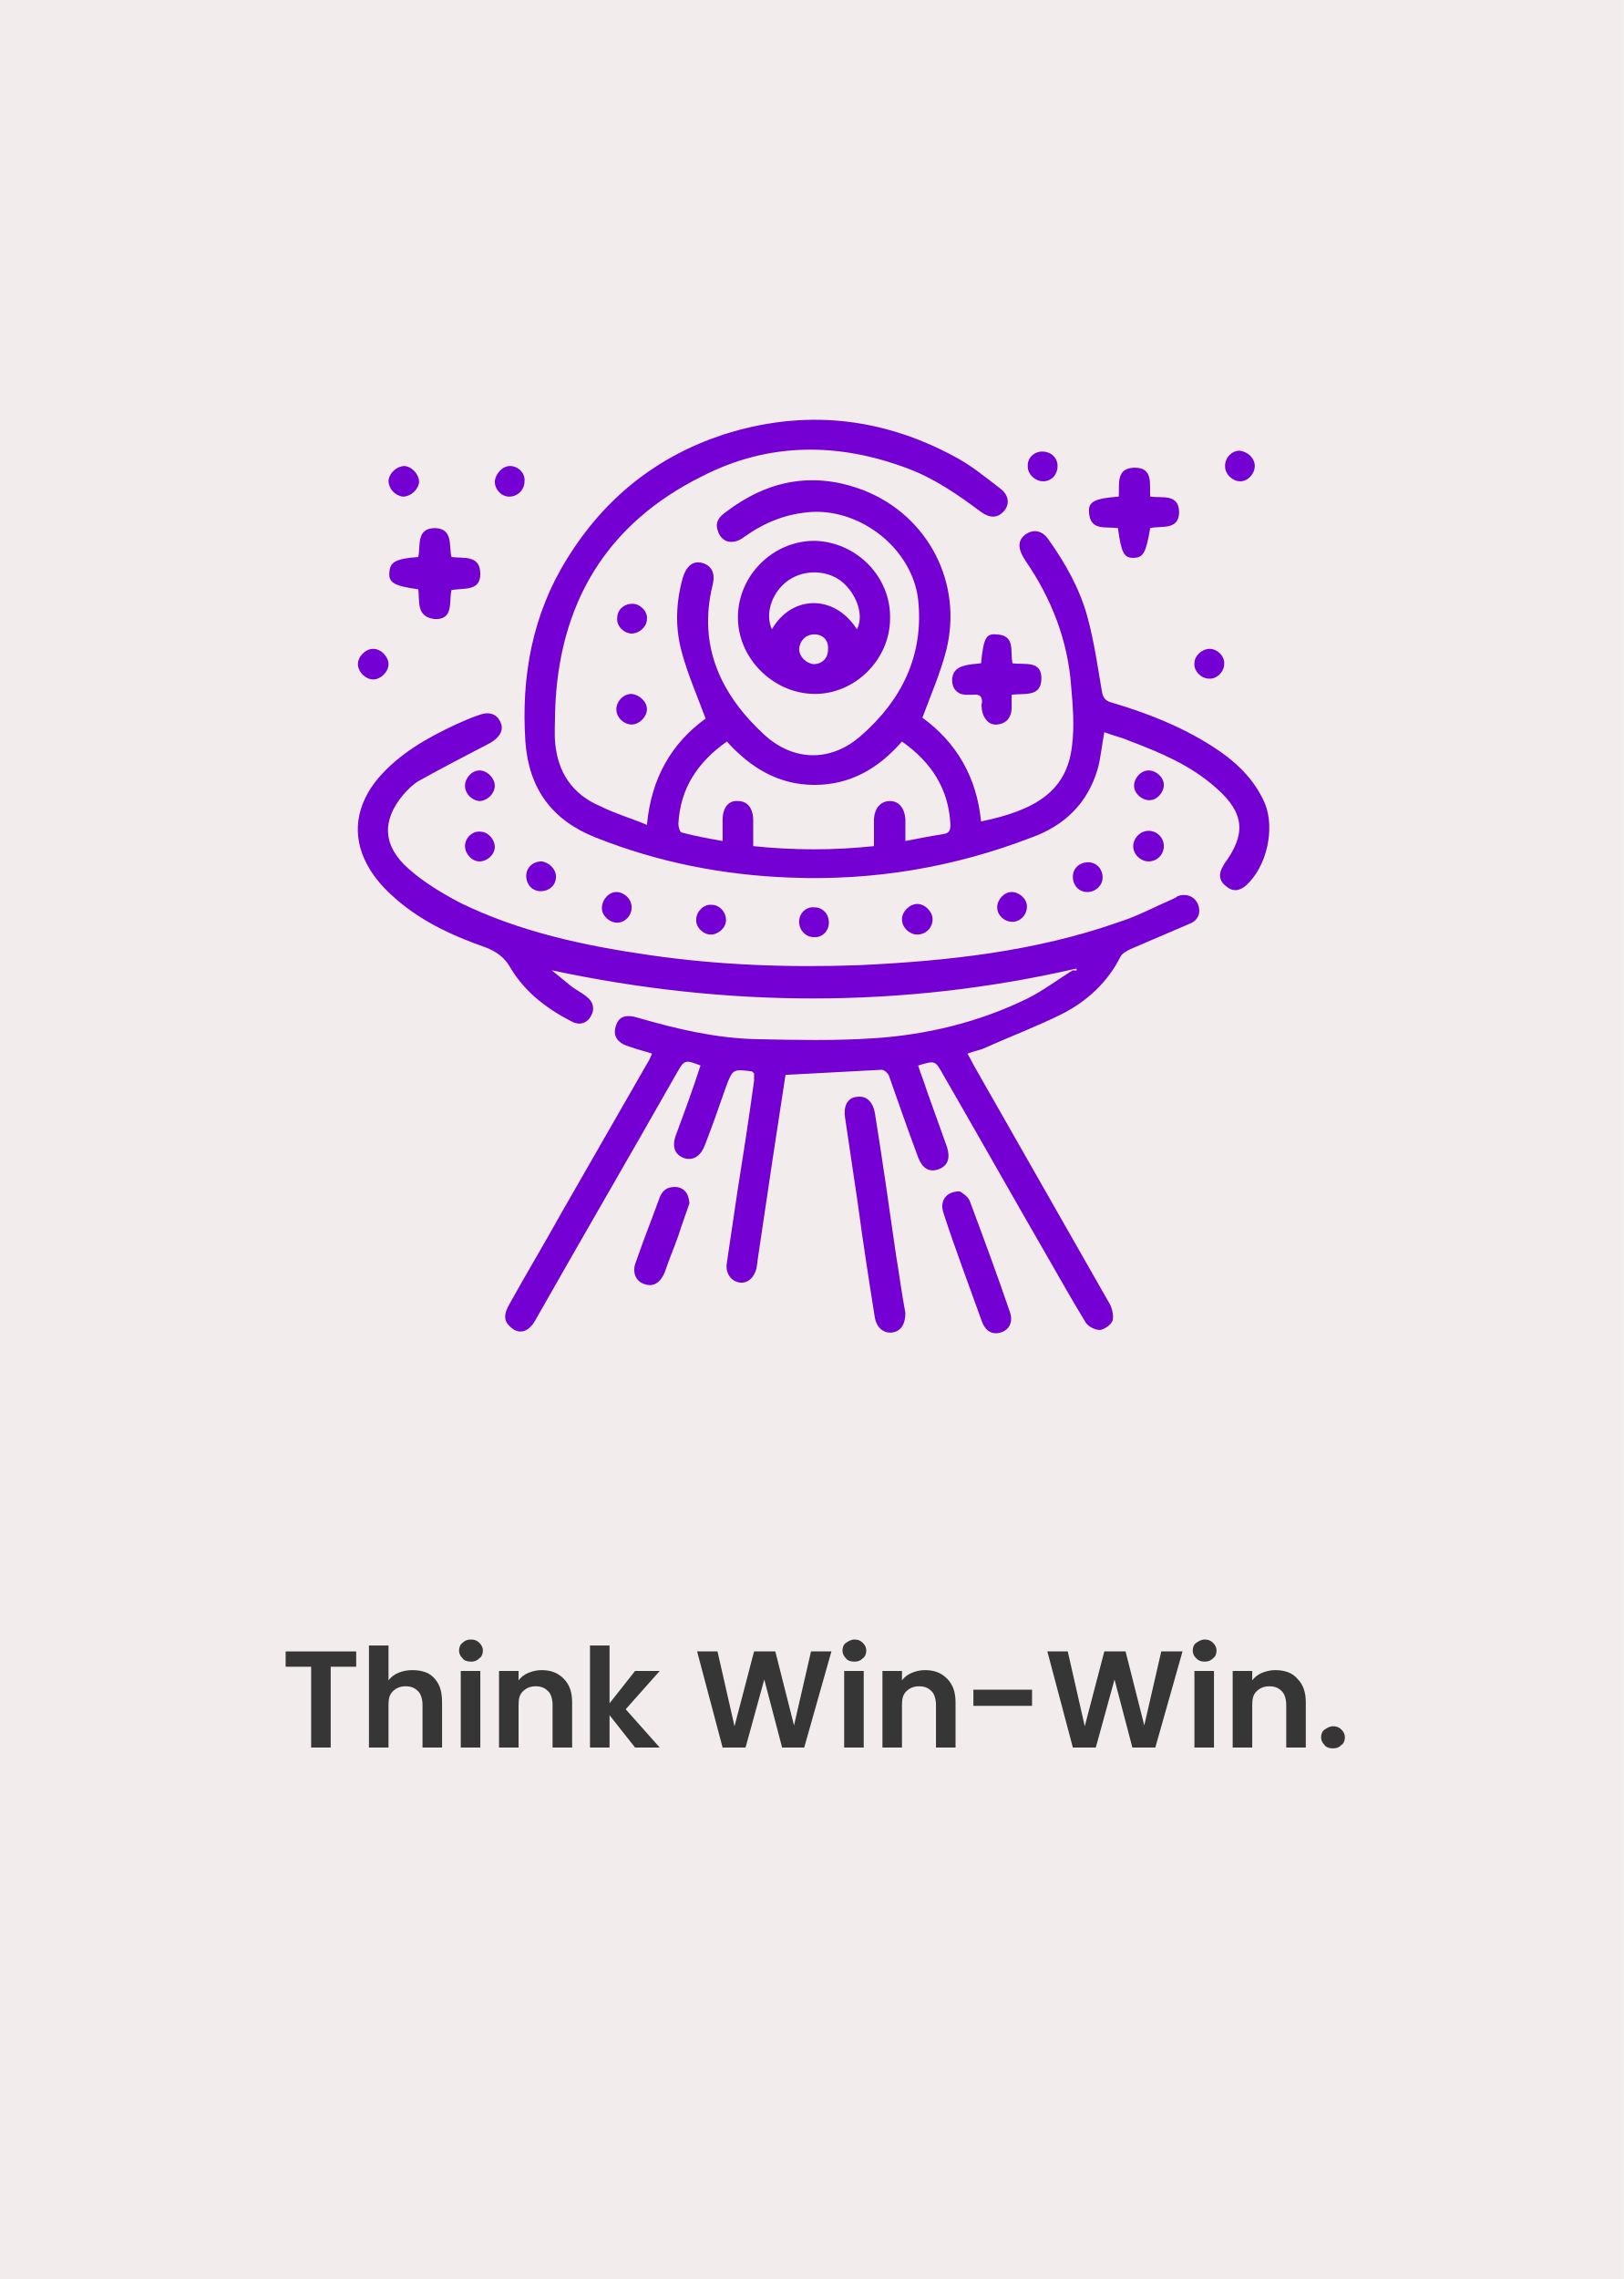
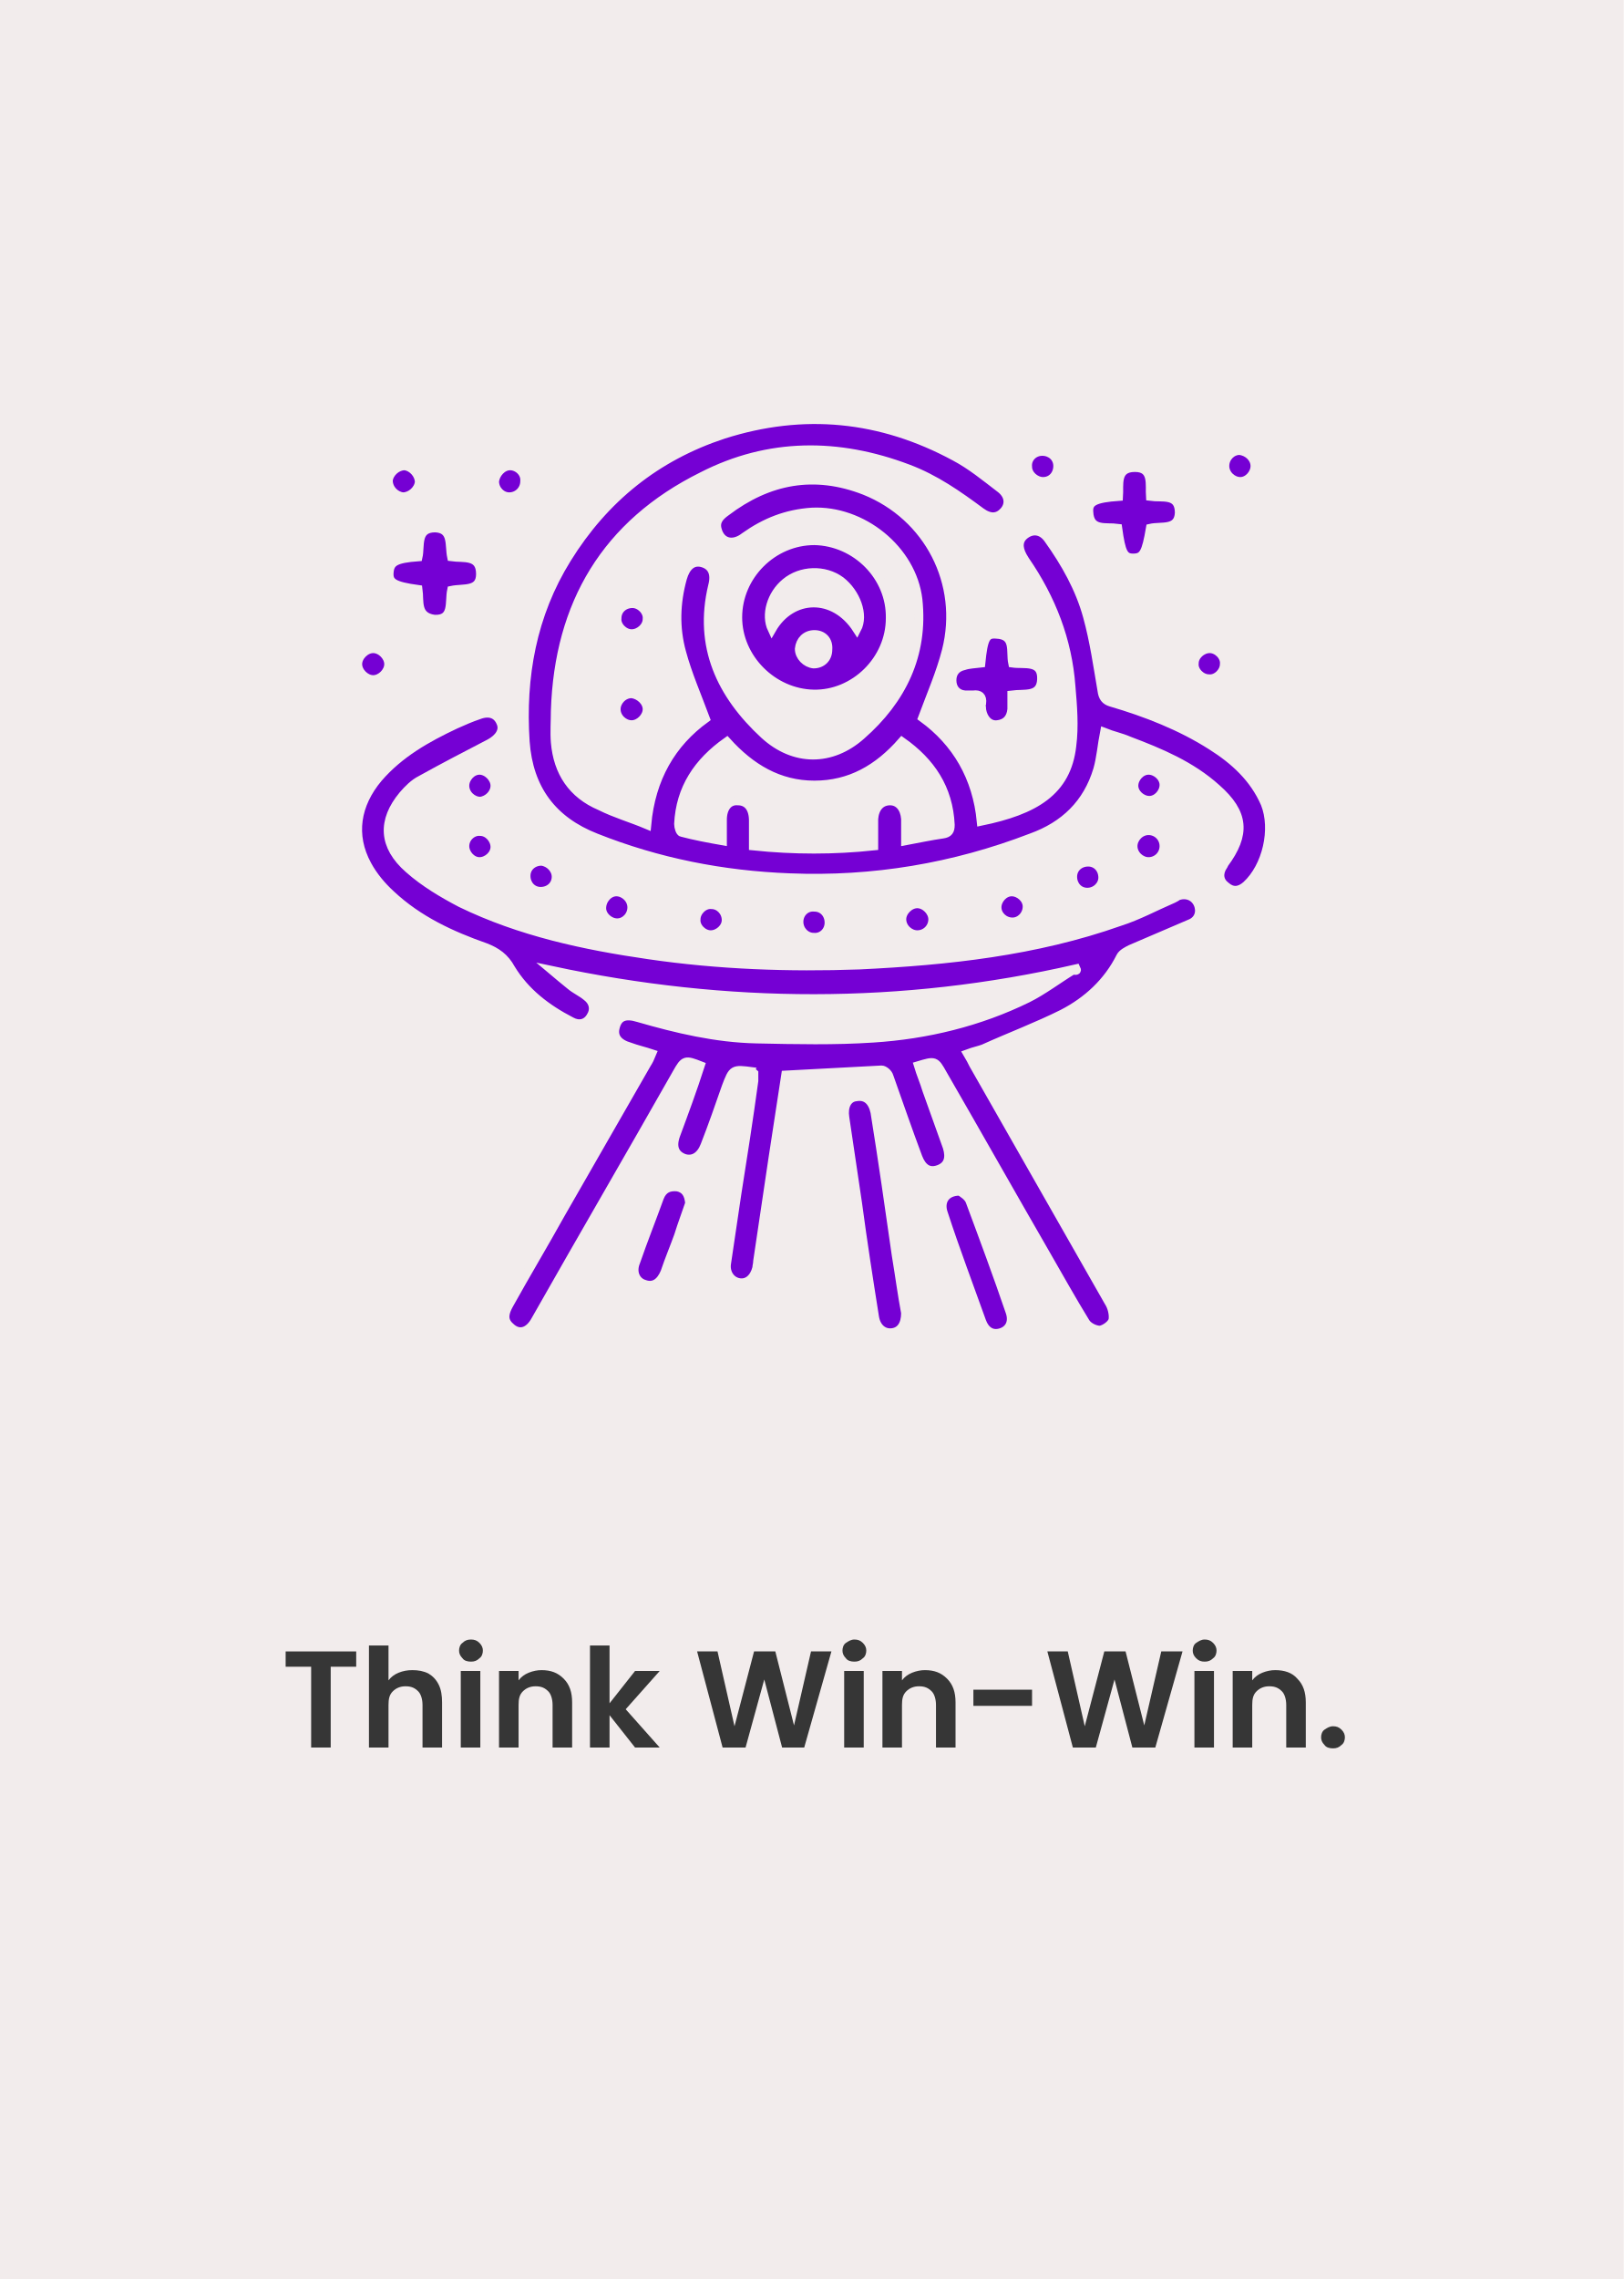
<svg xmlns="http://www.w3.org/2000/svg" version="1.1" baseProfile="tiny" id="Layer_1" x="0px" y="0px" width="191px" height="268px" viewBox="0 0 191 268" overflow="visible" xml:space="preserve">
  <rect fill="#F2ECEC" width="191" height="268" />
  <g>
    <path fill="#363636" d="M41.9,194.2v1.8h-3v9.5h-2.3V196h-3v-1.8H41.9z" />
    <path fill="#363636" d="M50.4,196.8c0.5,0.3,0.9,0.7,1.2,1.3c0.3,0.6,0.4,1.3,0.4,2.1v5.3h-2.3v-5c0-0.7-0.2-1.3-0.5-1.6   c-0.4-0.4-0.8-0.6-1.5-0.6c-0.6,0-1.1,0.2-1.5,0.6c-0.4,0.4-0.5,0.9-0.5,1.6v5h-2.3v-12h2.3v4.1c0.3-0.4,0.7-0.7,1.2-0.9   c0.5-0.2,1-0.3,1.6-0.3C49.2,196.4,49.8,196.5,50.4,196.8z" />
    <path fill="#363636" d="M54.4,195c-0.3-0.3-0.4-0.6-0.4-0.9s0.1-0.7,0.4-0.9c0.3-0.3,0.6-0.4,1-0.4c0.4,0,0.7,0.1,1,0.4   c0.3,0.3,0.4,0.6,0.4,0.9s-0.1,0.7-0.4,0.9c-0.3,0.3-0.6,0.4-1,0.4C55,195.4,54.6,195.3,54.4,195z M56.5,196.5v9h-2.3v-9H56.5z" />
    <path fill="#363636" d="M66.3,197.4c0.7,0.7,1,1.6,1,2.8v5.3H65v-5c0-0.7-0.2-1.3-0.5-1.6c-0.4-0.4-0.8-0.6-1.5-0.6   c-0.6,0-1.1,0.2-1.5,0.6c-0.4,0.4-0.5,0.9-0.5,1.6v5h-2.3v-9H61v1.1c0.3-0.4,0.7-0.7,1.2-0.9c0.5-0.2,1-0.3,1.5-0.3   C64.8,196.4,65.6,196.7,66.3,197.4z" />
    <path fill="#363636" d="M74.7,205.5l-3-3.8v3.8h-2.3v-12h2.3v6.8l3-3.8h2.9l-4,4.5l4,4.5H74.7z" />
    <path fill="#363636" d="M97.8,194.2l-3.2,11.3H92l-2.1-8l-2.2,8l-2.7,0l-3-11.3h2.4l2,8.8l2.3-8.8h2.5l2.2,8.7l2-8.7H97.8z" />
    <path fill="#363636" d="M99.5,195c-0.3-0.3-0.4-0.6-0.4-0.9s0.1-0.7,0.4-0.9s0.6-0.4,1-0.4s0.7,0.1,1,0.4s0.4,0.6,0.4,0.9   s-0.1,0.7-0.4,0.9c-0.3,0.3-0.6,0.4-1,0.4S99.7,195.3,99.5,195z M101.6,196.5v9h-2.3v-9H101.6z" />
    <path fill="#363636" d="M111.4,197.4c0.7,0.7,1,1.6,1,2.8v5.3h-2.3v-5c0-0.7-0.2-1.3-0.5-1.6c-0.4-0.4-0.8-0.6-1.5-0.6   c-0.6,0-1.1,0.2-1.5,0.6c-0.4,0.4-0.5,0.9-0.5,1.6v5h-2.3v-9h2.3v1.1c0.3-0.4,0.7-0.7,1.2-0.9c0.5-0.2,1-0.3,1.5-0.3   C109.9,196.4,110.7,196.7,111.4,197.4z" />
    <path fill="#363636" d="M121.4,198.7v1.9h-6.9v-1.9H121.4z" />
    <path fill="#363636" d="M139.1,194.2l-3.2,11.3h-2.7l-2.1-8l-2.2,8l-2.7,0l-3-11.3h2.4l2,8.8l2.3-8.8h2.5l2.2,8.7l2-8.7H139.1z" />
    <path fill="#363636" d="M140.7,195c-0.3-0.3-0.4-0.6-0.4-0.9s0.1-0.7,0.4-0.9s0.6-0.4,1-0.4s0.7,0.1,1,0.4s0.4,0.6,0.4,0.9   s-0.1,0.7-0.4,0.9c-0.3,0.3-0.6,0.4-1,0.4S141,195.3,140.7,195z M142.8,196.5v9h-2.3v-9H142.8z" />
    <path fill="#363636" d="M152.6,197.4c0.7,0.7,1,1.6,1,2.8v5.3h-2.3v-5c0-0.7-0.2-1.3-0.5-1.6c-0.4-0.4-0.8-0.6-1.5-0.6   c-0.6,0-1.1,0.2-1.5,0.6c-0.4,0.4-0.5,0.9-0.5,1.6v5h-2.3v-9h2.3v1.1c0.3-0.4,0.7-0.7,1.2-0.9c0.5-0.2,1-0.3,1.5-0.3   C151.1,196.4,152,196.7,152.6,197.4z" />
    <path fill="#363636" d="M155.8,205.2c-0.3-0.3-0.4-0.6-0.4-0.9s0.1-0.7,0.4-0.9s0.6-0.4,1-0.4c0.4,0,0.7,0.1,1,0.4   c0.3,0.3,0.4,0.6,0.4,0.9s-0.1,0.7-0.4,0.9c-0.3,0.3-0.6,0.4-1,0.4C156.4,205.6,156,205.5,155.8,205.2z" />
  </g>
  <g id="Gtbh9q_00000153686889898259929810000008832174810058870937_">
    <g>
-       <path fill="#7500D4" d="M76.1,97c0.5-5.5,2.9-9.6,6.9-12.5c-1-2.7-2.1-5.2-2.8-7.8c-0.8-2.9-0.7-5.8,0.1-8.7    c0.4-1.4,1.2-2.1,2.3-1.8c1.1,0.3,1.6,1.2,1.2,2.7c-1.7,7.1,1,12.8,6.1,17.5c3.5,3.2,7.9,3.2,11.4,0.1c4.8-4.2,7.4-9.5,6.7-16    c-0.7-5.9-6.6-10.6-12.5-10.3c-3,0.2-5.5,1.2-7.9,2.9c-1.4,1.1-2.8,0.7-3.2-0.8c-0.3-1,0.3-1.6,1-2.1c5-3.8,10.4-4.8,16.3-2.5    c7.5,3,11.6,10.9,9.6,18.8c-0.7,2.7-1.8,5.2-2.8,7.9c4,2.9,6.4,7,6.9,12.2c6.3-1.3,10.1-3.5,10.7-8.9c0.3-2.3,0.1-4.7-0.1-7    c-0.4-5.4-2.3-10.3-5.4-14.8c-0.1-0.2-0.2-0.3-0.3-0.5c-0.6-1.1-0.5-2,0.4-2.6c0.9-0.6,1.9-0.4,2.6,0.6c2,2.8,3.7,5.8,4.6,9.1    c0.8,2.9,1.2,5.8,1.7,8.7c0.1,0.8,0.4,1.2,1.1,1.4c4.1,1.2,8.2,2.8,11.8,5.1c2.7,1.7,5,3.8,6.3,6.8c1.2,3,0.2,7.4-2.2,9.6    c-0.8,0.7-1.6,0.8-2.4,0.1c-0.8-0.6-0.9-1.5-0.3-2.4c0-0.1,0.1-0.1,0.1-0.2c2.6-3.5,2.4-6-0.9-8.9c-3-2.7-6.6-4.2-10.3-5.6    c-0.9-0.4-1.9-0.6-2.9-1c-0.3,1.5-0.4,3-0.8,4.4c-1.2,4-3.9,6.6-7.8,8c-9.1,3.5-18.6,5.1-28.4,4.7c-7.9-0.3-15.5-1.8-22.8-4.7    c-5.1-2-7.9-5.7-8.3-11.3c-0.5-7.6,0.8-14.9,4.9-21.5c4.4-7.1,10.5-12,18.4-14.6c9.4-3,18.5-2.1,27.2,2.6c1.9,1,3.6,2.4,5.3,3.7    c1.1,0.8,1.2,1.9,0.5,2.7c-0.7,0.8-1.6,0.9-2.7,0.1c-2.7-2-5.4-3.9-8.6-5.1c-8.2-3.1-16.4-3.1-24.2,0.9    c-11.3,5.6-16.9,15-17.3,27.6c0,1.2-0.1,2.5,0,3.7c0.3,3.5,2,6.1,5.3,7.5C72.4,95.7,74.2,96.2,76.1,97z M106.1,87.2    c-2.8,3.2-6.1,5.1-10.3,5.1c-4.2,0-7.5-2-10.3-5.1c-3.4,2.4-5.5,5.5-5.7,9.7c0,0.4,0.2,1,0.4,1c1.5,0.4,3.1,0.7,4.8,1    c0-1,0-1.8,0-2.5c0-1.4,0.7-2.3,1.8-2.2c1.1,0,1.8,0.8,1.8,2.3c0,1,0,1.9,0,3c4.8,0.5,9.5,0.5,14.2,0c0-0.6,0-1.1,0-1.6    c0-0.5,0-1,0-1.6c0.1-1.3,0.8-2.1,1.9-2.1c1,0,1.7,0.8,1.8,2.1c0,0.8,0,1.7,0,2.6c1.6-0.3,3-0.6,4.4-0.8c0.7-0.1,0.9-0.4,0.9-1.1    C111.6,92.7,109.5,89.6,106.1,87.2z" />
-       <path fill="#7500D4" d="M126.6,113.9c-20.5,4.7-41.1,4.6-61.7,0.2c0.7,0.6,1.5,1.2,2.2,1.8c0.6,0.5,1.3,0.8,1.9,1.3    c0.8,0.6,1,1.5,0.5,2.3c-0.5,0.9-1.4,1.1-2.3,0.6c-2.9-1.5-5.4-3.4-7.1-6.2c-0.7-1.3-1.7-2-3-2.5c-4-1.4-7.9-3.2-11.1-6.2    c-1.1-1-2.1-2.2-2.8-3.5c-1.9-3.5-1.3-7.1,1.3-10.2c2.5-2.9,5.7-4.7,9.1-6.3c0.9-0.4,1.8-0.8,2.7-1.1c1.3-0.5,2.2-0.1,2.6,0.9    c0.4,0.9-0.2,1.8-1.3,2.4c-2.7,1.4-5.4,2.8-8.1,4.3c-0.8,0.4-1.5,1.1-2.1,1.8c-2.5,3-2.4,6,0.7,8.7c1.8,1.6,4,2.9,6.1,4    c7,3.4,14.5,5,22.1,6.1c8.2,1.2,16.5,1.5,24.8,1.2c10.4-0.5,20.7-1.6,30.6-5.1c2.2-0.7,4.2-1.8,6.3-2.7c0.2-0.1,0.4-0.2,0.5-0.3    c1-0.4,2,0,2.4,0.9c0.4,0.9,0.1,1.9-0.9,2.3c-2.3,1-4.7,2-7,3c-0.4,0.2-1,0.5-1.2,0.9c-1.5,3-3.9,5.2-6.8,6.7    c-3,1.5-6.2,2.7-9.3,4.1c-0.5,0.2-1.1,0.3-1.9,0.6c0.3,0.5,0.5,0.9,0.7,1.3c5.3,9.3,10.6,18.6,15.9,27.9c0.4,0.6,0.6,1.5,0.5,2.1    c-0.1,0.5-0.9,1.1-1.5,1.2c-0.6,0-1.4-0.4-1.7-0.9c-1.6-2.6-3.1-5.3-4.6-7.9c-4.1-7.1-8.1-14.2-12.2-21.3c-0.9-1.6-0.9-1.6-2.9-1    c0.3,1,0.7,1.9,1,2.9c0.8,2.2,1.6,4.5,2.4,6.7c0.4,1.3,0.1,2.2-1,2.6c-1.1,0.4-1.9-0.1-2.4-1.4c-1.2-3.2-2.3-6.4-3.4-9.5    c-0.1-0.4-0.6-0.8-0.9-0.8c-3.7,0.2-7.5,0.4-11.3,0.6c-0.5,3.2-1,6.5-1.5,9.8c-0.6,4-1.2,8-1.8,12.1c0,0.3-0.1,0.6-0.1,0.8    c-0.3,1.2-1.1,1.9-2.1,1.7c-1-0.2-1.6-1.2-1.4-2.3c0.4-2.7,0.8-5.4,1.2-8.1c0.7-4.4,1.4-8.9,2-13.3c0-0.3,0-0.6,0-0.9    c-0.1-0.1-0.2-0.1-0.2-0.2c-2.3-0.3-2.3-0.3-3.1,1.8c-0.8,2.3-1.6,4.6-2.5,6.9c-0.5,1.3-1.4,1.8-2.4,1.5c-1.1-0.4-1.5-1.3-1-2.7    c1-2.7,2-5.4,2.9-8.2c-1.8-0.7-1.9-0.7-2.8,0.9c-5.5,9.7-11.1,19.3-16.6,29c-0.8,1.5-2,1.8-3,0.8c-0.9-0.8-0.6-1.7-0.1-2.6    c2-3.6,4.1-7.1,6.1-10.7c3.4-5.9,6.7-11.7,10.1-17.6c0.2-0.3,0.4-0.7,0.6-1.2c-0.9-0.3-1.8-0.5-2.6-0.8c-1.4-0.4-2-1.2-1.7-2.3    c0.3-1.2,1.1-1.6,2.7-1.1c4.5,1.3,9.1,2.4,13.9,2.5c4.6,0.1,9.2,0.2,13.7-0.1c6.3-0.4,12.5-1.9,18.2-4.7c1.8-0.9,3.5-2.2,5.3-3.3    C126.7,114.2,126.7,114.1,126.6,113.9z" />
-       <path fill="#7500D4" d="M104.7,72.7c0,4.9-4.2,9-9,8.9c-4.8-0.1-8.9-4.2-8.9-9c0-4.9,4.1-9,9-9C100.7,63.7,104.8,67.8,104.7,72.7z     M100.8,74c0.9-1.7-0.1-4.3-1.9-5.7c-1.9-1.4-4.7-1.3-6.5,0.2c-1.7,1.4-2.4,3.8-1.6,5.5C93.1,70,98.1,69.8,100.8,74z M95.8,74.6    c-1,0-1.7,0.7-1.8,1.7c0,0.9,0.8,1.7,1.7,1.8c1,0,1.7-0.7,1.7-1.7C97.5,75.3,96.8,74.6,95.8,74.6z" />
-       <path fill="#7500D4" d="M106.5,154.4c0,1.4-0.6,2.2-1.6,2.3c-1,0.1-1.8-0.6-2-1.8c-0.7-4.4-1.4-8.9-2-13.4    c-0.5-3.4-1-6.8-1.5-10.1c-0.2-1.3,0.3-2.3,1.3-2.4c1.1-0.2,1.9,0.4,2.2,1.8c0.9,5.6,1.7,11.2,2.5,16.8    C105.8,150,106.1,152.3,106.5,154.4z" />
-       <path fill="#7500D4" d="M112.9,140.1c0.3,0.2,1,0.6,1.2,1.2c1.6,4.3,3.2,8.6,4.7,13c0.4,1.2-0.1,2.1-1.1,2.4    c-1,0.3-1.8-0.2-2.2-1.3c-1.5-4.2-3.1-8.4-4.5-12.7C110.5,141.3,111.2,140.1,112.9,140.1z" />
-       <path fill="#7500D4" d="M49.2,69.3c-2.9-0.4-3.5-0.8-3.4-2c0.1-1.2,0.7-1.6,3.4-1.8c0.3-1.3-0.3-3.4,2-3.4c2.1,0.1,1.6,2,1.9,3.4    c1.4,0.2,3.4-0.3,3.4,2c0,2.1-2,1.6-3.4,1.9c-0.3,1.4,0.3,3.5-2,3.4C48.9,72.5,49.4,70.7,49.2,69.3z" />
-       <path fill="#7500D4" d="M135.3,62.1c-0.5,2.9-0.8,3.5-2,3.5c-1.1,0-1.4-0.6-1.8-3.5c-1.4-0.2-3.3,0.4-3.4-1.9    c-0.1-1.2,0.7-1.6,3.5-1.8c0.1-1.4-0.4-3.4,1.9-3.4c2.2,0,1.7,2,1.8,3.4c1.4,0.2,3.4-0.4,3.4,1.9    C138.6,62.4,136.6,61.8,135.3,62.1z" />
-       <path fill="#7500D4" d="M115.4,78c0.3-3,0.6-3.5,1.8-3.4c2.3,0.1,1.6,2,1.9,3.4c1.4,0.2,3.5-0.4,3.4,1.9c-0.1,2.1-2,1.6-3.5,1.8    c0,0.6,0,1.1,0,1.7c-0.1,1.1-0.7,1.7-1.7,1.8c-0.9,0.1-1.6-0.6-1.8-1.7c0-0.3-0.1-0.6,0-0.8c0.1-0.8-0.3-1.1-1-1c-0.3,0-0.6,0-1,0    c-1-0.1-1.5-0.8-1.5-1.7c0-0.9,0.5-1.5,1.4-1.7C114,78.1,114.6,78.1,115.4,78z" />
-       <path fill="#7500D4" d="M81.1,141.5c-0.4,1.2-0.9,2.5-1.3,3.8c-0.5,1.4-1.1,2.8-1.6,4.3c-0.5,1.2-1.3,1.8-2.4,1.4    c-1-0.3-1.5-1.4-1-2.6c0.9-2.6,1.9-5.1,2.8-7.6c0.4-1,1.1-1.3,2.1-1.2C80.6,139.8,81,140.4,81.1,141.5z" />
-       <path fill="#7500D4" d="M45.7,78.1c0,0.9-0.9,1.8-1.8,1.8c-0.9,0-1.8-0.9-1.8-1.8c0-0.9,0.9-1.8,1.8-1.8    C44.8,76.3,45.7,77.2,45.7,78.1z" />
-       <path fill="#7500D4" d="M142.3,76.3c0.9,0,1.8,0.9,1.7,1.8c0,0.9-0.9,1.8-1.8,1.7c-0.9,0-1.8-0.9-1.7-1.8    C140.5,77.1,141.4,76.3,142.3,76.3z" />
-       <path fill="#7500D4" d="M85.4,108.2c0,0.9-0.9,1.7-1.8,1.7c-0.9,0-1.8-0.9-1.7-1.8c0-0.9,0.9-1.8,1.8-1.7    C84.6,106.4,85.4,107.2,85.4,108.2z" />
-       <path fill="#7500D4" d="M107.9,109.9c-0.9,0-1.8-0.8-1.8-1.8c0-0.9,0.9-1.8,1.8-1.8c0.9,0,1.8,0.9,1.8,1.8    C109.7,109.1,108.9,109.9,107.9,109.9z" />
-       <path fill="#7500D4" d="M74.3,74.5c-0.9,0-1.8-0.9-1.7-1.8c0-1,0.8-1.7,1.8-1.7c0.9,0,1.8,0.9,1.7,1.8    C76.1,73.7,75.2,74.5,74.3,74.5z" />
-       <path fill="#7500D4" d="M60,54.8c0.9,0,1.8,0.8,1.7,1.8c0,1-0.8,1.8-1.8,1.8c-0.9,0-1.7-0.8-1.7-1.8C58.3,55.7,59.1,54.8,60,54.8z    " />
-       <path fill="#7500D4" d="M56.5,97.8c0.9,0,1.7,0.9,1.7,1.8c0,0.9-0.9,1.7-1.8,1.7c-0.9,0-1.7-0.9-1.7-1.8    C54.7,98.5,55.6,97.7,56.5,97.8z" />
-       <path fill="#7500D4" d="M135.1,101.3c-0.9,0-1.8-0.8-1.8-1.8c0-0.9,0.8-1.8,1.8-1.8c1,0,1.8,0.8,1.8,1.8    C136.9,100.5,136.1,101.3,135.1,101.3z" />
-       <path fill="#7500D4" d="M65.4,103.1c0,1-0.8,1.7-1.8,1.7c-1,0-1.7-0.8-1.7-1.8c0-1,0.8-1.7,1.8-1.7    C64.6,101.4,65.4,102.2,65.4,103.1z" />
-       <path fill="#7500D4" d="M127.9,104.9c-1,0-1.7-0.8-1.7-1.8c0-1,0.8-1.7,1.8-1.7c1,0,1.7,0.8,1.7,1.8    C129.7,104.1,128.9,104.9,127.9,104.9z" />
-       <path fill="#7500D4" d="M72.5,104.9c0.9,0,1.8,0.8,1.8,1.8c0,1-0.8,1.8-1.7,1.8c-0.9,0-1.8-0.8-1.8-1.7    C70.8,105.8,71.6,104.9,72.5,104.9z" />
-       <path fill="#7500D4" d="M119.1,108.4c-1,0-1.8-0.8-1.8-1.7c0-0.9,0.8-1.8,1.7-1.8c0.9,0,1.8,0.8,1.8,1.7    C120.8,107.6,120,108.4,119.1,108.4z" />
-       <path fill="#7500D4" d="M97.5,108.5c0,1-0.8,1.8-1.8,1.7c-0.9,0-1.7-0.8-1.7-1.8c0-1,0.8-1.8,1.8-1.7    C96.8,106.7,97.5,107.5,97.5,108.5z" />
-       <path fill="#7500D4" d="M122.6,53.1c1,0,1.8,0.7,1.8,1.7c0,1-0.7,1.8-1.7,1.8c-0.9,0-1.8-0.8-1.8-1.7    C120.8,53.9,121.6,53.1,122.6,53.1z" />
-       <path fill="#7500D4" d="M76.1,83.4c0,0.9-0.9,1.8-1.8,1.8c-0.9,0-1.8-0.8-1.8-1.8c0-0.9,0.8-1.8,1.8-1.8    C75.2,81.7,76.1,82.5,76.1,83.4z" />
-       <path fill="#7500D4" d="M136.9,92.3c0,0.9-0.8,1.8-1.7,1.8c-0.9,0-1.8-0.8-1.8-1.7c0-0.9,0.8-1.8,1.7-1.8    C136,90.6,136.9,91.4,136.9,92.3z" />
-       <path fill="#7500D4" d="M49.3,56.7c-0.1,0.9-1,1.7-1.9,1.7c-0.9-0.1-1.7-0.9-1.7-1.9c0.1-0.9,1-1.7,1.9-1.7    C48.5,54.9,49.3,55.8,49.3,56.7z" />
-       <path fill="#7500D4" d="M147.6,54.8c0,0.9-0.8,1.8-1.7,1.8c-0.9,0-1.8-0.8-1.8-1.8c0-1,0.8-1.8,1.7-1.8    C146.8,53.1,147.6,53.9,147.6,54.8z" />
-       <path fill="#7500D4" d="M56.5,94.2c-0.9,0-1.8-0.8-1.8-1.8c0-0.9,0.8-1.8,1.7-1.8c0.9,0,1.8,0.9,1.8,1.8    C58.2,93.3,57.4,94.1,56.5,94.2z" />
+       <path fill="#7500D4" stroke="#F2ECEC" stroke-miterlimit="10" d="M76.1,97c0.5-5.5,2.9-9.6,6.9-12.5c-1-2.7-2.1-5.2-2.8-7.8    c-0.8-2.9-0.7-5.8,0.1-8.7c0.4-1.4,1.2-2.1,2.3-1.8c1.1,0.3,1.6,1.2,1.2,2.7c-1.7,7.1,1,12.8,6.1,17.5c3.5,3.2,7.9,3.2,11.4,0.1    c4.8-4.2,7.4-9.5,6.7-16c-0.7-5.9-6.6-10.6-12.5-10.3c-3,0.2-5.5,1.2-7.9,2.9c-1.4,1.1-2.8,0.7-3.2-0.8c-0.3-1,0.3-1.6,1-2.1    c5-3.8,10.4-4.8,16.3-2.5c7.5,3,11.6,10.9,9.6,18.8c-0.7,2.7-1.8,5.2-2.8,7.9c4,2.9,6.4,7,6.9,12.2c6.3-1.3,10.1-3.5,10.7-8.9    c0.3-2.3,0.1-4.7-0.1-7c-0.4-5.4-2.3-10.3-5.4-14.8c-0.1-0.2-0.2-0.3-0.3-0.5c-0.6-1.1-0.5-2,0.4-2.6c0.9-0.6,1.9-0.4,2.6,0.6    c2,2.8,3.7,5.8,4.6,9.1c0.8,2.9,1.2,5.8,1.7,8.7c0.1,0.8,0.4,1.2,1.1,1.4c4.1,1.2,8.2,2.8,11.8,5.1c2.7,1.7,5,3.8,6.3,6.8    c1.2,3,0.2,7.4-2.2,9.6c-0.8,0.7-1.6,0.8-2.4,0.1c-0.8-0.6-0.9-1.5-0.3-2.4c0-0.1,0.1-0.1,0.1-0.2c2.6-3.5,2.4-6-0.9-8.9    c-3-2.7-6.6-4.2-10.3-5.6c-0.9-0.4-1.9-0.6-2.9-1c-0.3,1.5-0.4,3-0.8,4.4c-1.2,4-3.9,6.6-7.8,8c-9.1,3.5-18.6,5.1-28.4,4.7    c-7.9-0.3-15.5-1.8-22.8-4.7c-5.1-2-7.9-5.7-8.3-11.3c-0.5-7.6,0.8-14.9,4.9-21.5c4.4-7.1,10.5-12,18.4-14.6    c9.4-3,18.5-2.1,27.2,2.6c1.9,1,3.6,2.4,5.3,3.7c1.1,0.8,1.2,1.9,0.5,2.7c-0.7,0.8-1.6,0.9-2.7,0.1c-2.7-2-5.4-3.9-8.6-5.1    c-8.2-3.1-16.4-3.1-24.2,0.9c-11.3,5.6-16.9,15-17.3,27.6c0,1.2-0.1,2.5,0,3.7c0.3,3.5,2,6.1,5.3,7.5C72.4,95.7,74.2,96.2,76.1,97    z M106.1,87.2c-2.8,3.2-6.1,5.1-10.3,5.1c-4.2,0-7.5-2-10.3-5.1c-3.4,2.4-5.5,5.5-5.7,9.7c0,0.4,0.2,1,0.4,1    c1.5,0.4,3.1,0.7,4.8,1c0-1,0-1.8,0-2.5c0-1.4,0.7-2.3,1.8-2.2c1.1,0,1.8,0.8,1.8,2.3c0,1,0,1.9,0,3c4.8,0.5,9.5,0.5,14.2,0    c0-0.6,0-1.1,0-1.6c0-0.5,0-1,0-1.6c0.1-1.3,0.8-2.1,1.9-2.1c1,0,1.7,0.8,1.8,2.1c0,0.8,0,1.7,0,2.6c1.6-0.3,3-0.6,4.4-0.8    c0.7-0.1,0.9-0.4,0.9-1.1C111.6,92.7,109.5,89.6,106.1,87.2z" />
+       <path fill="#7500D4" stroke="#F2ECEC" stroke-miterlimit="10" d="M126.6,113.9c-20.5,4.7-41.1,4.6-61.7,0.2    c0.7,0.6,1.5,1.2,2.2,1.8c0.6,0.5,1.3,0.8,1.9,1.3c0.8,0.6,1,1.5,0.5,2.3c-0.5,0.9-1.4,1.1-2.3,0.6c-2.9-1.5-5.4-3.4-7.1-6.2    c-0.7-1.3-1.7-2-3-2.5c-4-1.4-7.9-3.2-11.1-6.2c-1.1-1-2.1-2.2-2.8-3.5c-1.9-3.5-1.3-7.1,1.3-10.2c2.5-2.9,5.7-4.7,9.1-6.3    c0.9-0.4,1.8-0.8,2.7-1.1c1.3-0.5,2.2-0.1,2.6,0.9c0.4,0.9-0.2,1.8-1.3,2.4c-2.7,1.4-5.4,2.8-8.1,4.3c-0.8,0.4-1.5,1.1-2.1,1.8    c-2.5,3-2.4,6,0.7,8.7c1.8,1.6,4,2.9,6.1,4c7,3.4,14.5,5,22.1,6.1c8.2,1.2,16.5,1.5,24.8,1.2c10.4-0.5,20.7-1.6,30.6-5.1    c2.2-0.7,4.2-1.8,6.3-2.7c0.2-0.1,0.4-0.2,0.5-0.3c1-0.4,2,0,2.4,0.9c0.4,0.9,0.1,1.9-0.9,2.3c-2.3,1-4.7,2-7,3    c-0.4,0.2-1,0.5-1.2,0.9c-1.5,3-3.9,5.2-6.8,6.7c-3,1.5-6.2,2.7-9.3,4.1c-0.5,0.2-1.1,0.3-1.9,0.6c0.3,0.5,0.5,0.9,0.7,1.3    c5.3,9.3,10.6,18.6,15.9,27.9c0.4,0.6,0.6,1.5,0.5,2.1c-0.1,0.5-0.9,1.1-1.5,1.2c-0.6,0-1.4-0.4-1.7-0.9c-1.6-2.6-3.1-5.3-4.6-7.9    c-4.1-7.1-8.1-14.2-12.2-21.3c-0.9-1.6-0.9-1.6-2.9-1c0.3,1,0.7,1.9,1,2.9c0.8,2.2,1.6,4.5,2.4,6.7c0.4,1.3,0.1,2.2-1,2.6    c-1.1,0.4-1.9-0.1-2.4-1.4c-1.2-3.2-2.3-6.4-3.4-9.5c-0.1-0.4-0.6-0.8-0.9-0.8c-3.7,0.2-7.5,0.4-11.3,0.6c-0.5,3.2-1,6.5-1.5,9.8    c-0.6,4-1.2,8-1.8,12.1c0,0.3-0.1,0.6-0.1,0.8c-0.3,1.2-1.1,1.9-2.1,1.7c-1-0.2-1.6-1.2-1.4-2.3c0.4-2.7,0.8-5.4,1.2-8.1    c0.7-4.4,1.4-8.9,2-13.3c0-0.3,0-0.6,0-0.9c-0.1-0.1-0.2-0.1-0.2-0.2c-2.3-0.3-2.3-0.3-3.1,1.8c-0.8,2.3-1.6,4.6-2.5,6.9    c-0.5,1.3-1.4,1.8-2.4,1.5c-1.1-0.4-1.5-1.3-1-2.7c1-2.7,2-5.4,2.9-8.2c-1.8-0.7-1.9-0.7-2.8,0.9c-5.5,9.7-11.1,19.3-16.6,29    c-0.8,1.5-2,1.8-3,0.8c-0.9-0.8-0.6-1.7-0.1-2.6c2-3.6,4.1-7.1,6.1-10.7c3.4-5.9,6.7-11.7,10.1-17.6c0.2-0.3,0.4-0.7,0.6-1.2    c-0.9-0.3-1.8-0.5-2.6-0.8c-1.4-0.4-2-1.2-1.7-2.3c0.3-1.2,1.1-1.6,2.7-1.1c4.5,1.3,9.1,2.4,13.9,2.5c4.6,0.1,9.2,0.2,13.7-0.1    c6.3-0.4,12.5-1.9,18.2-4.7c1.8-0.9,3.5-2.2,5.3-3.3C126.7,114.2,126.7,114.1,126.6,113.9z" />
+       <path fill="#7500D4" stroke="#F2ECEC" stroke-miterlimit="10" d="M104.7,72.7c0,4.9-4.2,9-9,8.9c-4.8-0.1-8.9-4.2-8.9-9    c0-4.9,4.1-9,9-9C100.7,63.7,104.8,67.8,104.7,72.7z M100.8,74c0.9-1.7-0.1-4.3-1.9-5.7c-1.9-1.4-4.7-1.3-6.5,0.2    c-1.7,1.4-2.4,3.8-1.6,5.5C93.1,70,98.1,69.8,100.8,74z M95.8,74.6c-1,0-1.7,0.7-1.8,1.7c0,0.9,0.8,1.7,1.7,1.8    c1,0,1.7-0.7,1.7-1.7C97.5,75.3,96.8,74.6,95.8,74.6z" />
+       <path fill="#7500D4" stroke="#F2ECEC" stroke-miterlimit="10" d="M106.5,154.4c0,1.4-0.6,2.2-1.6,2.3c-1,0.1-1.8-0.6-2-1.8    c-0.7-4.4-1.4-8.9-2-13.4c-0.5-3.4-1-6.8-1.5-10.1c-0.2-1.3,0.3-2.3,1.3-2.4c1.1-0.2,1.9,0.4,2.2,1.8c0.9,5.6,1.7,11.2,2.5,16.8    C105.8,150,106.1,152.3,106.5,154.4z" />
+       <path fill="#7500D4" stroke="#F2ECEC" stroke-miterlimit="10" d="M112.9,140.1c0.3,0.2,1,0.6,1.2,1.2c1.6,4.3,3.2,8.6,4.7,13    c0.4,1.2-0.1,2.1-1.1,2.4c-1,0.3-1.8-0.2-2.2-1.3c-1.5-4.2-3.1-8.4-4.5-12.7C110.5,141.3,111.2,140.1,112.9,140.1z" />
+       <path fill="#7500D4" stroke="#F2ECEC" stroke-miterlimit="10" d="M49.2,69.3c-2.9-0.4-3.5-0.8-3.4-2c0.1-1.2,0.7-1.6,3.4-1.8    c0.3-1.3-0.3-3.4,2-3.4c2.1,0.1,1.6,2,1.9,3.4c1.4,0.2,3.4-0.3,3.4,2c0,2.1-2,1.6-3.4,1.9c-0.3,1.4,0.3,3.5-2,3.4    C48.9,72.5,49.4,70.7,49.2,69.3z" />
+       <path fill="#7500D4" stroke="#F2ECEC" stroke-miterlimit="10" d="M135.3,62.1c-0.5,2.9-0.8,3.5-2,3.5c-1.1,0-1.4-0.6-1.8-3.5    c-1.4-0.2-3.3,0.4-3.4-1.9c-0.1-1.2,0.7-1.6,3.5-1.8c0.1-1.4-0.4-3.4,1.9-3.4c2.2,0,1.7,2,1.8,3.4c1.4,0.2,3.4-0.4,3.4,1.9    C138.6,62.4,136.6,61.8,135.3,62.1z" />
+       <path fill="#7500D4" stroke="#F2ECEC" stroke-miterlimit="10" d="M115.4,78c0.3-3,0.6-3.5,1.8-3.4c2.3,0.1,1.6,2,1.9,3.4    c1.4,0.2,3.5-0.4,3.4,1.9c-0.1,2.1-2,1.6-3.5,1.8c0,0.6,0,1.1,0,1.7c-0.1,1.1-0.7,1.7-1.7,1.8c-0.9,0.1-1.6-0.6-1.8-1.7    c0-0.3-0.1-0.6,0-0.8c0.1-0.8-0.3-1.1-1-1c-0.3,0-0.6,0-1,0c-1-0.1-1.5-0.8-1.5-1.7c0-0.9,0.5-1.5,1.4-1.7    C114,78.1,114.6,78.1,115.4,78z" />
+       <path fill="#7500D4" stroke="#F2ECEC" stroke-miterlimit="10" d="M81.1,141.5c-0.4,1.2-0.9,2.5-1.3,3.8c-0.5,1.4-1.1,2.8-1.6,4.3    c-0.5,1.2-1.3,1.8-2.4,1.4c-1-0.3-1.5-1.4-1-2.6c0.9-2.6,1.9-5.1,2.8-7.6c0.4-1,1.1-1.3,2.1-1.2C80.6,139.8,81,140.4,81.1,141.5z" />
+       <path fill="#7500D4" stroke="#F2ECEC" stroke-miterlimit="10" d="M45.7,78.1c0,0.9-0.9,1.8-1.8,1.8c-0.9,0-1.8-0.9-1.8-1.8    c0-0.9,0.9-1.8,1.8-1.8C44.8,76.3,45.7,77.2,45.7,78.1z" />
+       <path fill="#7500D4" stroke="#F2ECEC" stroke-miterlimit="10" d="M142.3,76.3c0.9,0,1.8,0.9,1.7,1.8c0,0.9-0.9,1.8-1.8,1.7    c-0.9,0-1.8-0.9-1.7-1.8C140.5,77.1,141.4,76.3,142.3,76.3z" />
+       <path fill="#7500D4" stroke="#F2ECEC" stroke-miterlimit="10" d="M85.4,108.2c0,0.9-0.9,1.7-1.8,1.7c-0.9,0-1.8-0.9-1.7-1.8    c0-0.9,0.9-1.8,1.8-1.7C84.6,106.4,85.4,107.2,85.4,108.2z" />
+       <path fill="#7500D4" stroke="#F2ECEC" stroke-miterlimit="10" d="M107.9,109.9c-0.9,0-1.8-0.8-1.8-1.8c0-0.9,0.9-1.8,1.8-1.8    c0.9,0,1.8,0.9,1.8,1.8C109.7,109.1,108.9,109.9,107.9,109.9z" />
+       <path fill="#7500D4" stroke="#F2ECEC" stroke-miterlimit="10" d="M74.3,74.5c-0.9,0-1.8-0.9-1.7-1.8c0-1,0.8-1.7,1.8-1.7    c0.9,0,1.8,0.9,1.7,1.8C76.1,73.7,75.2,74.5,74.3,74.5z" />
+       <path fill="#7500D4" stroke="#F2ECEC" stroke-miterlimit="10" d="M60,54.8c0.9,0,1.8,0.8,1.7,1.8c0,1-0.8,1.8-1.8,1.8    c-0.9,0-1.7-0.8-1.7-1.8C58.3,55.7,59.1,54.8,60,54.8z" />
+       <path fill="#7500D4" stroke="#F2ECEC" stroke-miterlimit="10" d="M56.5,97.8c0.9,0,1.7,0.9,1.7,1.8c0,0.9-0.9,1.7-1.8,1.7    c-0.9,0-1.7-0.9-1.7-1.8C54.7,98.5,55.6,97.7,56.5,97.8z" />
+       <path fill="#7500D4" stroke="#F2ECEC" stroke-miterlimit="10" d="M135.1,101.3c-0.9,0-1.8-0.8-1.8-1.8c0-0.9,0.8-1.8,1.8-1.8    c1,0,1.8,0.8,1.8,1.8C136.9,100.5,136.1,101.3,135.1,101.3z" />
+       <path fill="#7500D4" stroke="#F2ECEC" stroke-miterlimit="10" d="M65.4,103.1c0,1-0.8,1.7-1.8,1.7c-1,0-1.7-0.8-1.7-1.8    c0-1,0.8-1.7,1.8-1.7C64.6,101.4,65.4,102.2,65.4,103.1z" />
+       <path fill="#7500D4" stroke="#F2ECEC" stroke-miterlimit="10" d="M127.9,104.9c-1,0-1.7-0.8-1.7-1.8c0-1,0.8-1.7,1.8-1.7    c1,0,1.7,0.8,1.7,1.8C129.7,104.1,128.9,104.9,127.9,104.9z" />
+       <path fill="#7500D4" stroke="#F2ECEC" stroke-miterlimit="10" d="M72.5,104.9c0.9,0,1.8,0.8,1.8,1.8c0,1-0.8,1.8-1.7,1.8    c-0.9,0-1.8-0.8-1.8-1.7C70.8,105.8,71.6,104.9,72.5,104.9z" />
+       <path fill="#7500D4" stroke="#F2ECEC" stroke-miterlimit="10" d="M119.1,108.4c-1,0-1.8-0.8-1.8-1.7c0-0.9,0.8-1.8,1.7-1.8    c0.9,0,1.8,0.8,1.8,1.7C120.8,107.6,120,108.4,119.1,108.4z" />
+       <path fill="#7500D4" stroke="#F2ECEC" stroke-miterlimit="10" d="M97.5,108.5c0,1-0.8,1.8-1.8,1.7c-0.9,0-1.7-0.8-1.7-1.8    c0-1,0.8-1.8,1.8-1.7C96.8,106.7,97.5,107.5,97.5,108.5z" />
+       <path fill="#7500D4" stroke="#F2ECEC" stroke-miterlimit="10" d="M122.6,53.1c1,0,1.8,0.7,1.8,1.7c0,1-0.7,1.8-1.7,1.8    c-0.9,0-1.8-0.8-1.8-1.7C120.8,53.9,121.6,53.1,122.6,53.1z" />
+       <path fill="#7500D4" stroke="#F2ECEC" stroke-miterlimit="10" d="M76.1,83.4c0,0.9-0.9,1.8-1.8,1.8c-0.9,0-1.8-0.8-1.8-1.8    c0-0.9,0.8-1.8,1.8-1.8C75.2,81.7,76.1,82.5,76.1,83.4z" />
+       <path fill="#7500D4" stroke="#F2ECEC" stroke-miterlimit="10" d="M136.9,92.3c0,0.9-0.8,1.8-1.7,1.8c-0.9,0-1.8-0.8-1.8-1.7    c0-0.9,0.8-1.8,1.7-1.8C136,90.6,136.9,91.4,136.9,92.3z" />
+       <path fill="#7500D4" stroke="#F2ECEC" stroke-miterlimit="10" d="M49.3,56.7c-0.1,0.9-1,1.7-1.9,1.7c-0.9-0.1-1.7-0.9-1.7-1.9    c0.1-0.9,1-1.7,1.9-1.7C48.5,54.9,49.3,55.8,49.3,56.7z" />
+       <path fill="#7500D4" stroke="#F2ECEC" stroke-miterlimit="10" d="M147.6,54.8c0,0.9-0.8,1.8-1.7,1.8c-0.9,0-1.8-0.8-1.8-1.8    c0-1,0.8-1.8,1.7-1.8C146.8,53.1,147.6,53.9,147.6,54.8z" />
+       <path fill="#7500D4" stroke="#F2ECEC" stroke-miterlimit="10" d="M56.5,94.2c-0.9,0-1.8-0.8-1.8-1.8c0-0.9,0.8-1.8,1.7-1.8    c0.9,0,1.8,0.9,1.8,1.8C58.2,93.3,57.4,94.1,56.5,94.2z" />
    </g>
  </g>
</svg>
